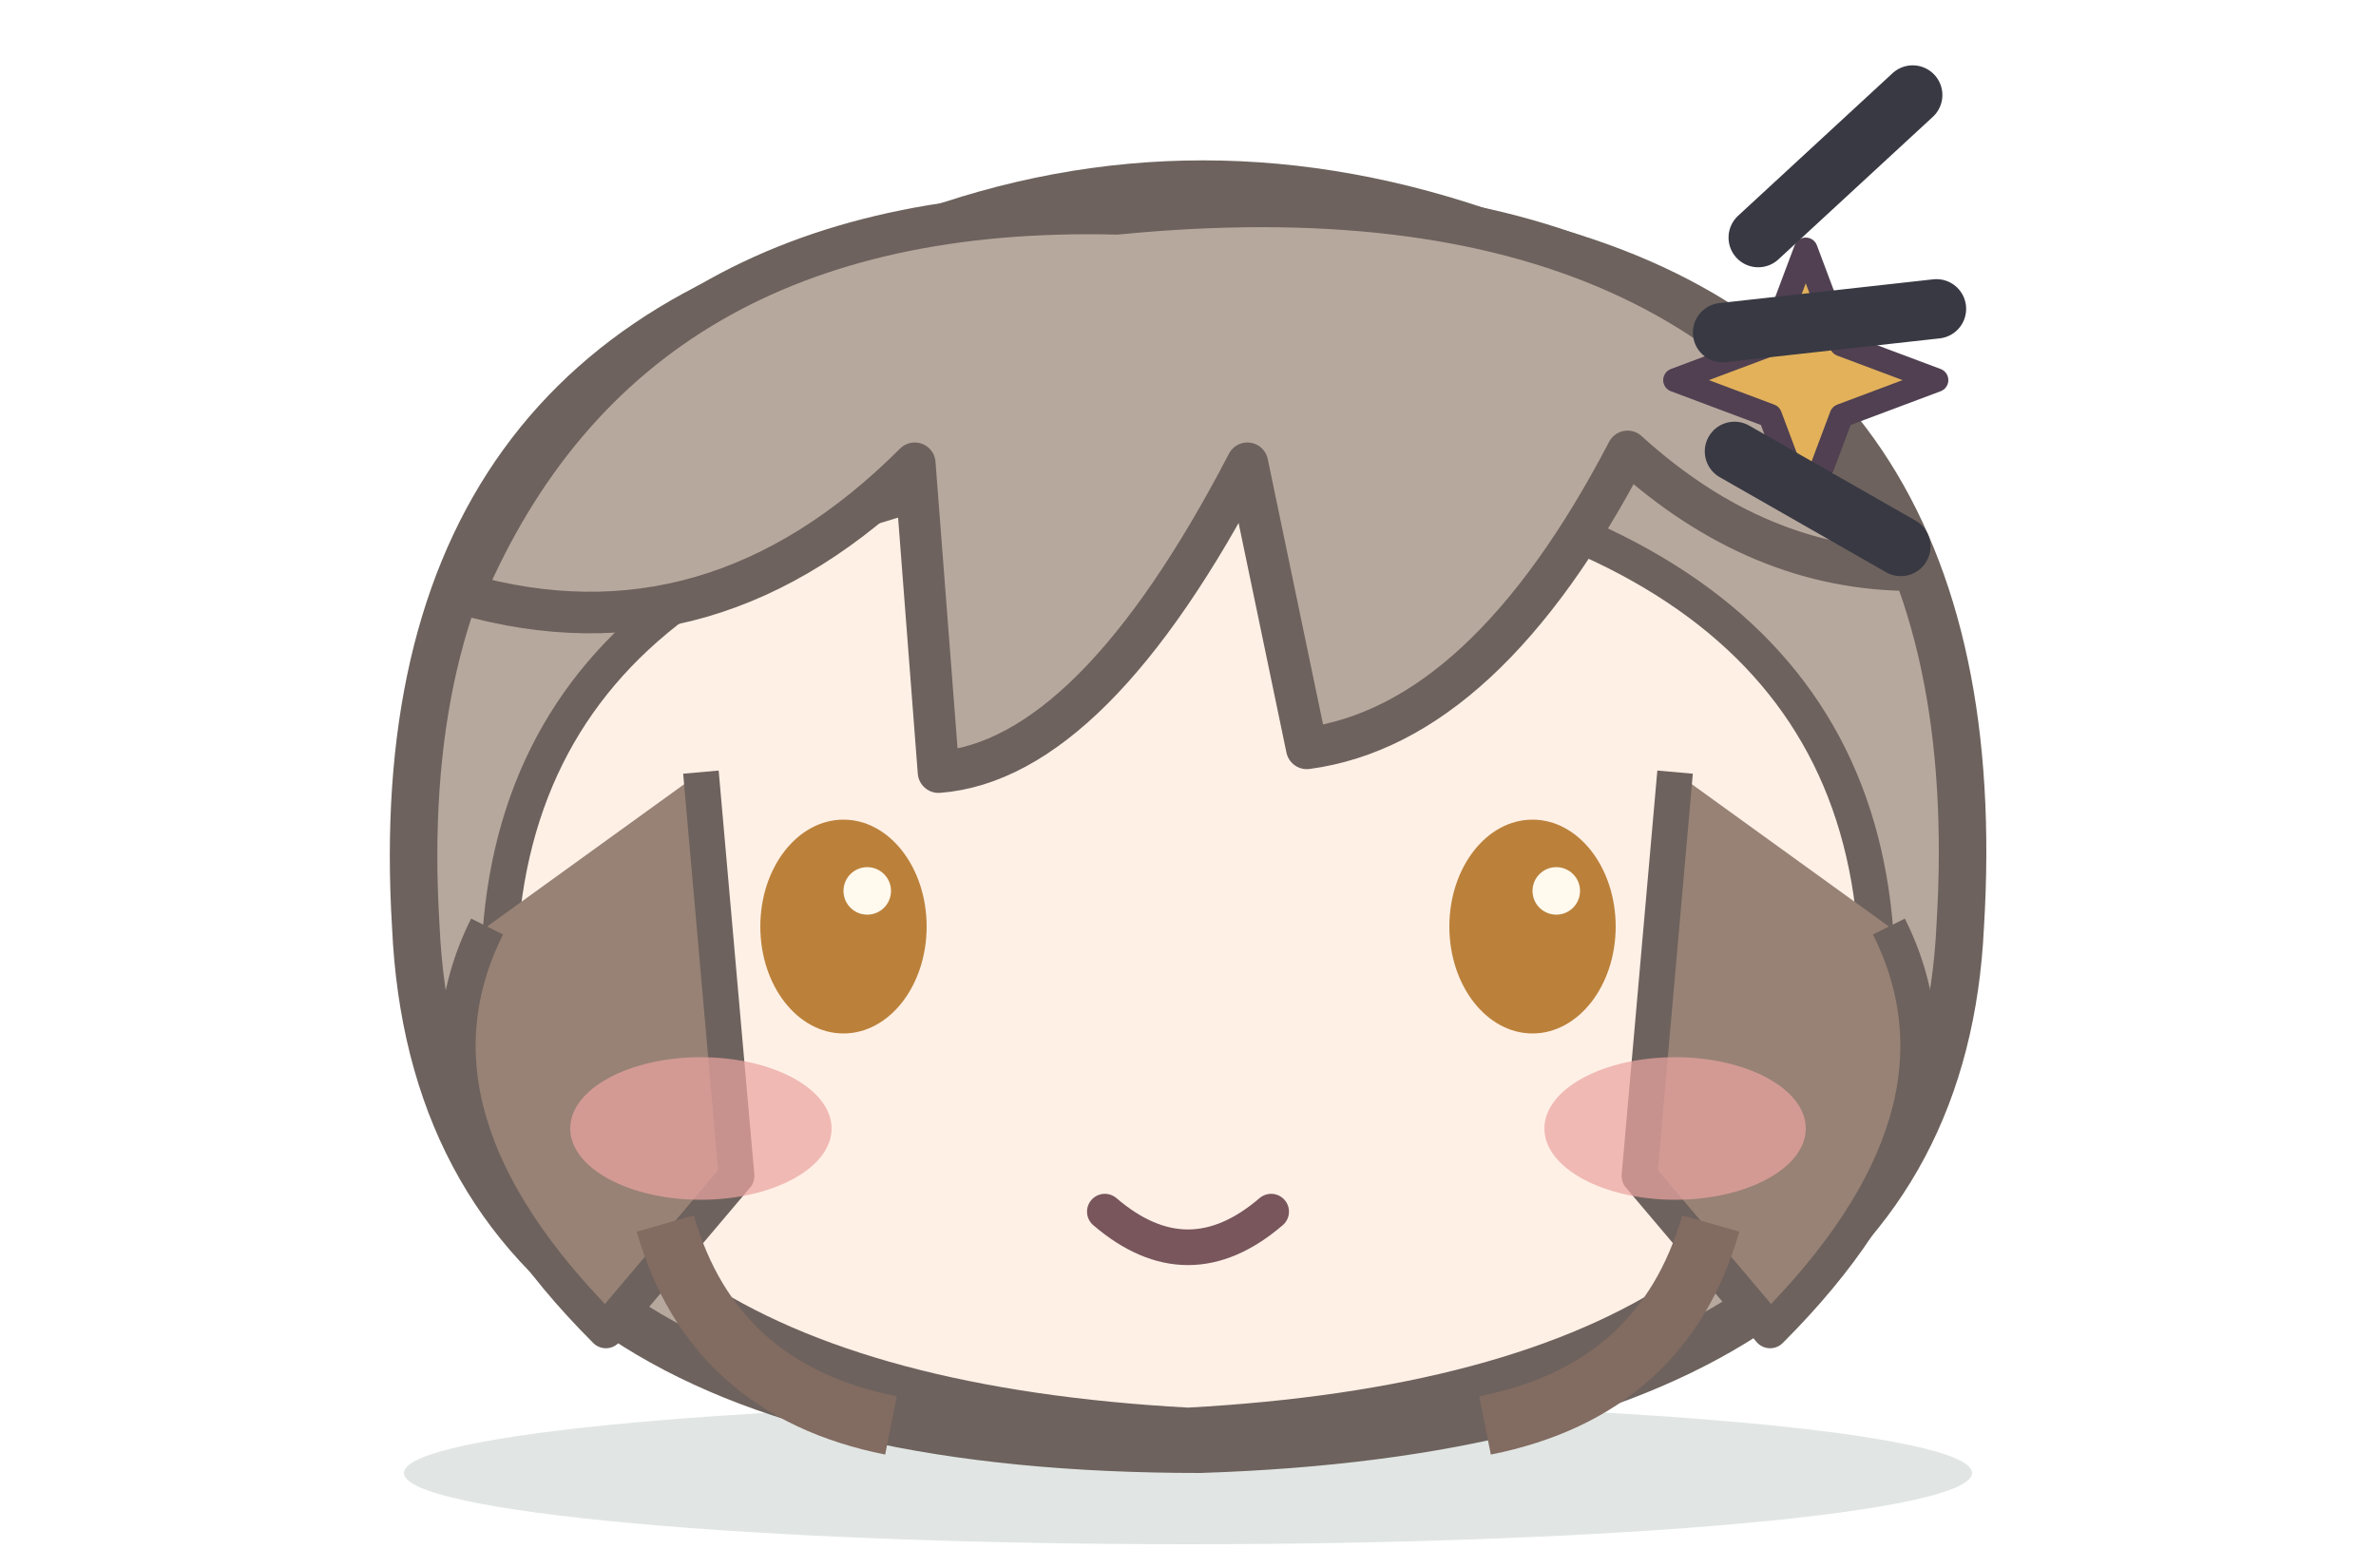
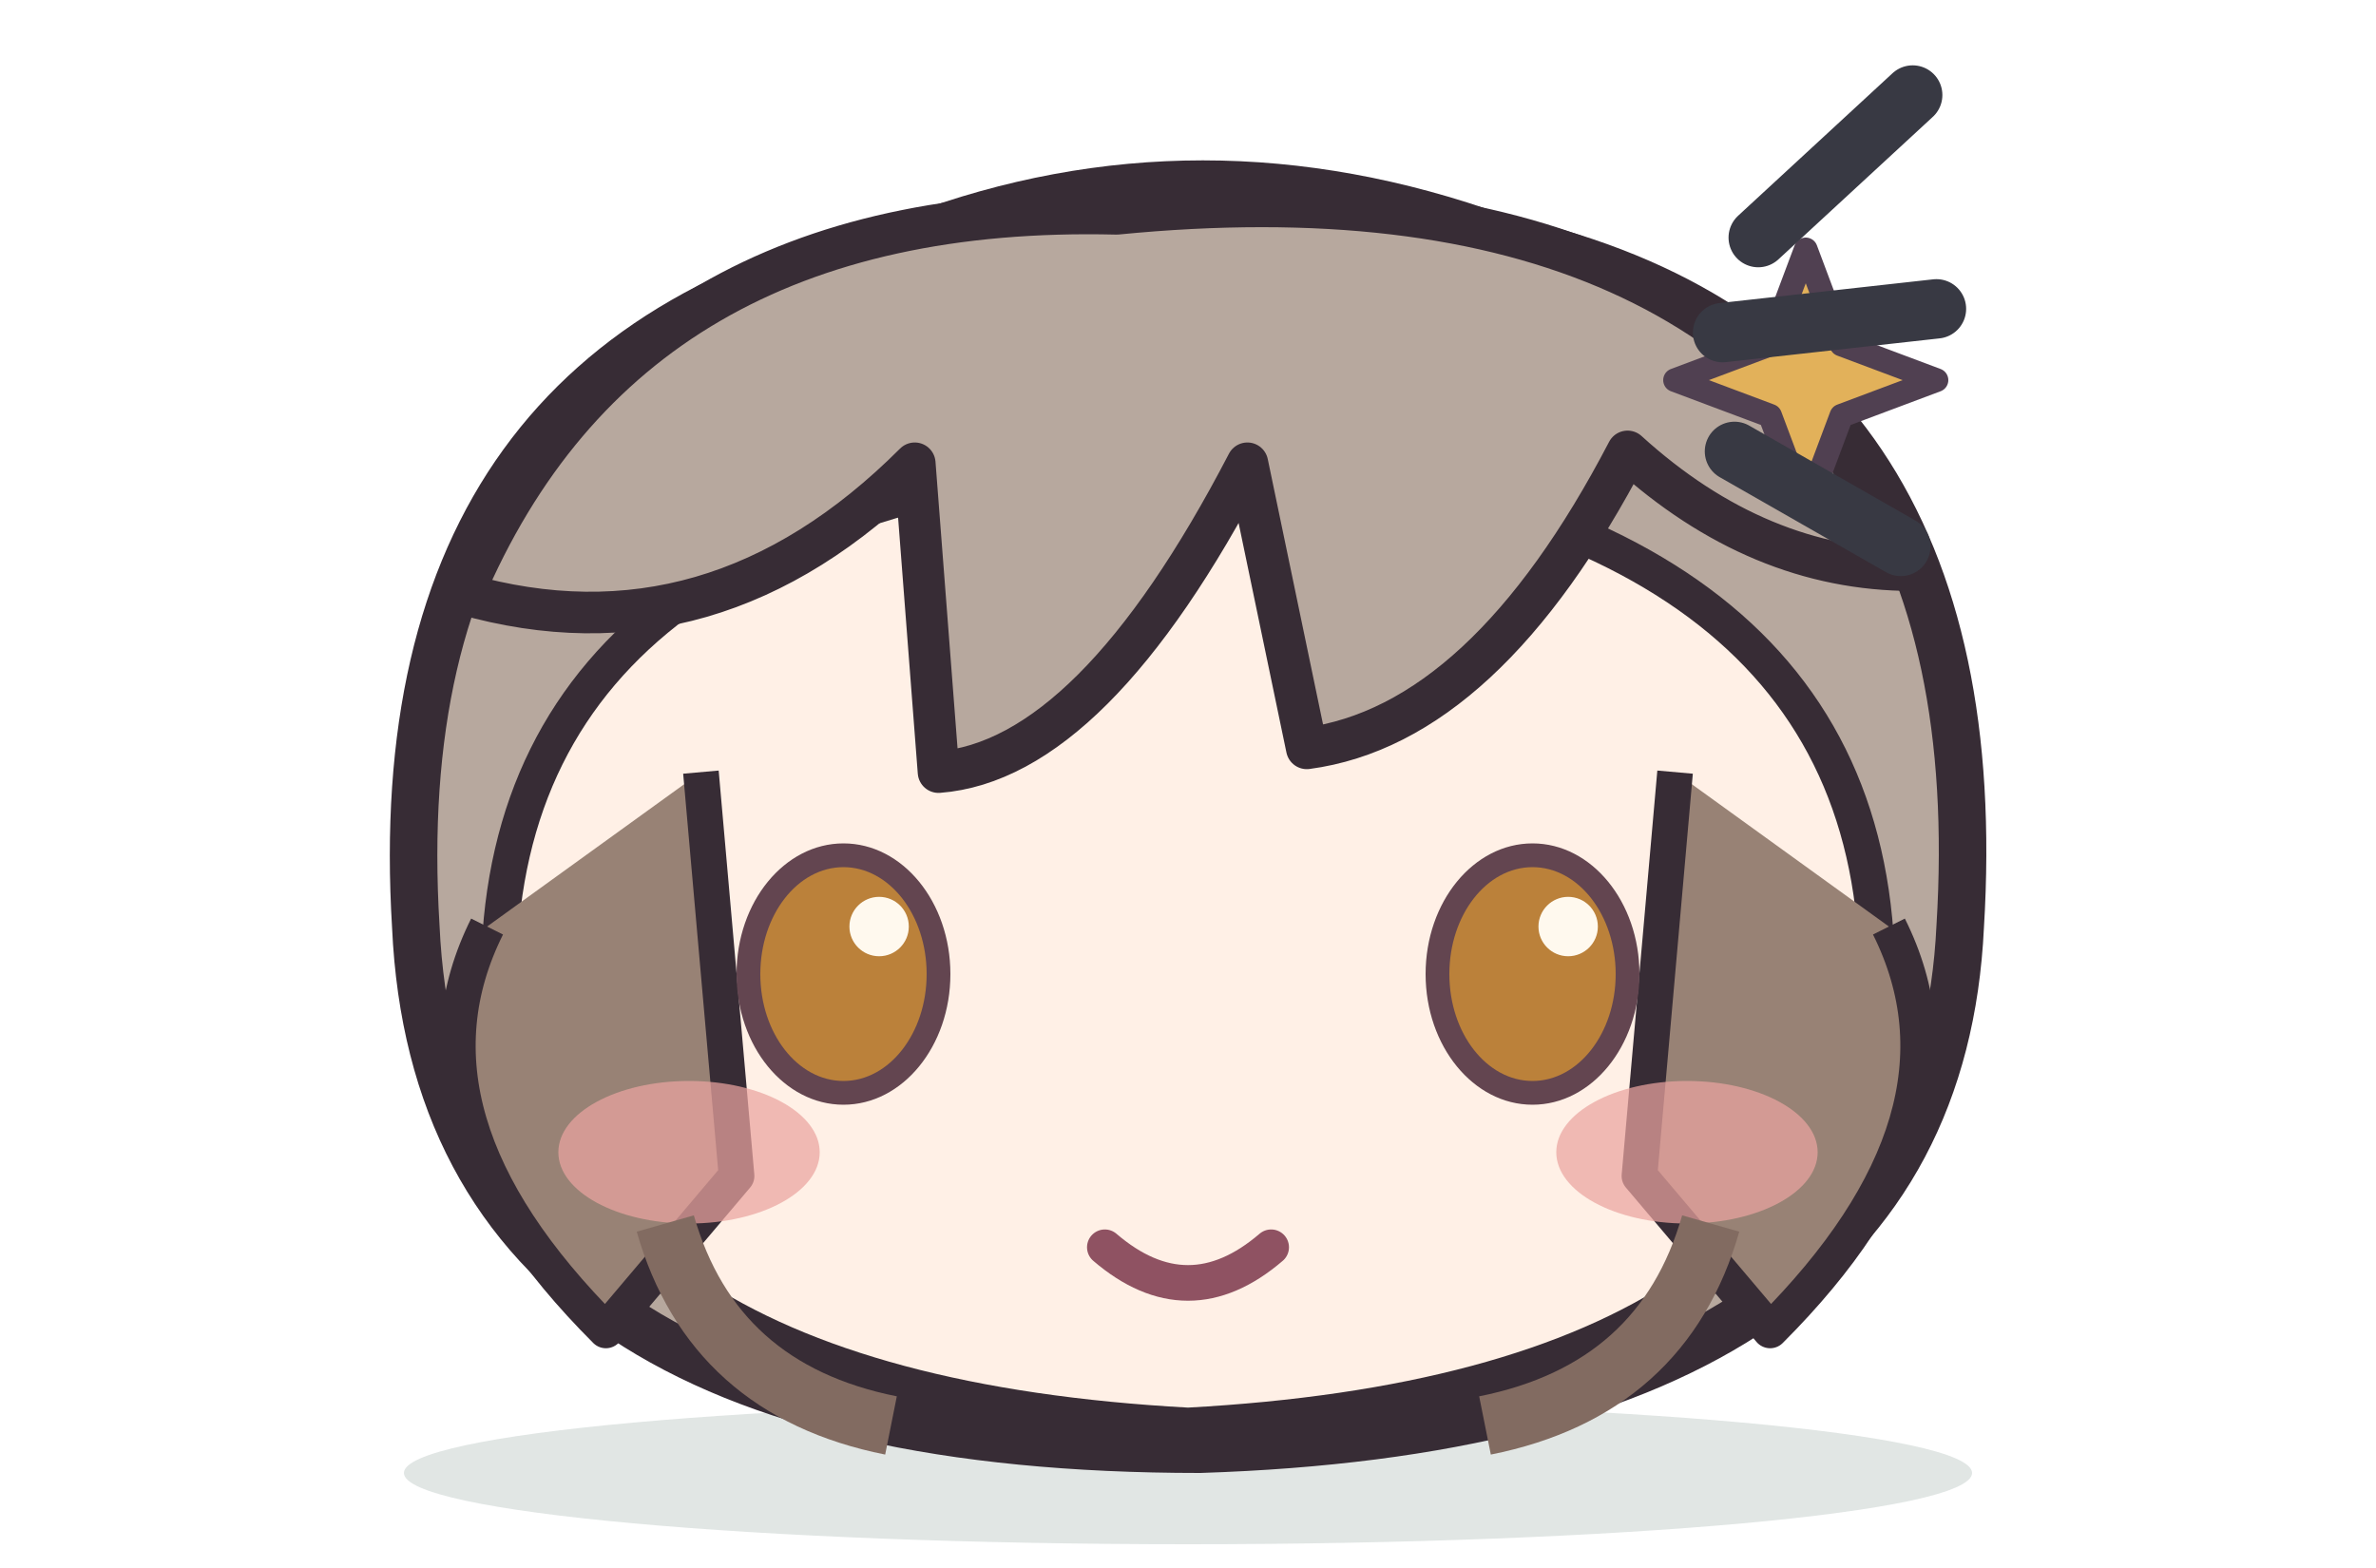
<svg xmlns="http://www.w3.org/2000/svg" viewBox="0 0 200 132">
  <ellipse cx="100" cy="124" rx="66" ry="6" fill="#143d30" opacity=".13" />
-   <path d="M35 78Q32 29 77 20Q101 11 126 20Q168 29 165 78Q163 120 101 122Q37 122 35 78Z" fill="#b7a89e" stroke="#6d625d" stroke-width="4" stroke-linejoin="round" />
-   <path d="M42 81Q43 42 100 38Q157 42 158 81Q155 117 100 120Q45 117 42 81Z" fill="#fff0e6" stroke="#6d625d" stroke-width="3" />
-   <path d="M41 78Q33 94 51 112L62 99L59 65M159 78Q167 94 149 112L138 99L141 65" fill="#988275" stroke="#6d625d" stroke-width="3" stroke-linejoin="round" />
-   <path d="M39 50Q53 17 94 18Q145 13 161 48Q148 48 137 38Q125 61 110 63L105 39Q92 64 79 65L77 39Q60 56 39 50Z" fill="#b7a89e" stroke="#6d625d" stroke-width="3.5" stroke-linejoin="round" />
-   <ellipse cx="71" cy="78" rx="7" ry="9" fill="#bb813a" />
-   <ellipse cx="129" cy="78" rx="7" ry="9" fill="#bb813a" />
-   <circle cx="73" cy="75" r="2" fill="#fff9ee" />
-   <circle cx="131" cy="75" r="2" fill="#fff9ee" />
-   <ellipse cx="59" cy="95" rx="11" ry="6" fill="#eaa4a0" opacity=".72" />
-   <ellipse cx="141" cy="95" rx="11" ry="6" fill="#eaa4a0" opacity=".72" />
-   <path d="M93 102Q100 108 107 102" fill="none" stroke="#78565c" stroke-width="3" stroke-linecap="round" />
+   <path d="M35 78Q32 29 77 20Q101 11 126 20Q168 29 165 78Q163 120 101 122Q37 122 35 78Z" fill="#b7a89e" stroke="#372c35" stroke-width="4" stroke-linejoin="round" />
+   <path d="M42 81Q43 42 100 38Q157 42 158 81Q155 117 100 120Q45 117 42 81Z" fill="#fff0e6" stroke="#372c35" stroke-width="3" />
+   <path d="M41 78Q33 94 51 112L62 99L59 65M159 78Q167 94 149 112L138 99L141 65" fill="#988275" stroke="#372c35" stroke-width="3" stroke-linejoin="round" />
+   <path d="M39 50Q53 17 94 18Q145 13 161 48Q148 48 137 38Q125 61 110 63L105 39Q92 64 79 65L77 39Q60 56 39 50Z" fill="#b7a89e" stroke="#372c35" stroke-width="3.5" stroke-linejoin="round" />
+   <ellipse cx="71" cy="82" rx="9" ry="11" fill="#634550" />
+   <ellipse cx="129" cy="82" rx="9" ry="11" fill="#634550" />
+   <ellipse cx="71" cy="82" rx="7" ry="9" fill="#bb813a" />
+   <ellipse cx="129" cy="82" rx="7" ry="9" fill="#bb813a" />
+   <circle cx="74" cy="78" r="2.5" fill="#fff9ee" />
+   <circle cx="132" cy="78" r="2.5" fill="#fff9ee" />
+   <ellipse cx="58" cy="97" rx="11" ry="6" fill="#eaa4a0" opacity=".72" />
+   <ellipse cx="142" cy="97" rx="11" ry="6" fill="#eaa4a0" opacity=".72" />
+   <path d="M93 105Q100 111 107 105" fill="none" stroke="#8f5262" stroke-width="3" stroke-linecap="round" />
  <path d="M152 21L155 29L163 32L155 35L152 43L149 35L141 32L149 29Z" fill="#e2b15a" stroke="#504051" stroke-width="2" stroke-linejoin="round" />
  <path d="M148 20l13-12m-16 20l18-2m-17 12l14 8" stroke="#383943" stroke-width="5" stroke-linecap="round" />
  <path d="M56 103Q60 117 75 120M144 103Q140 117 125 120" fill="none" stroke="#826b61" stroke-width="5" />
</svg>
